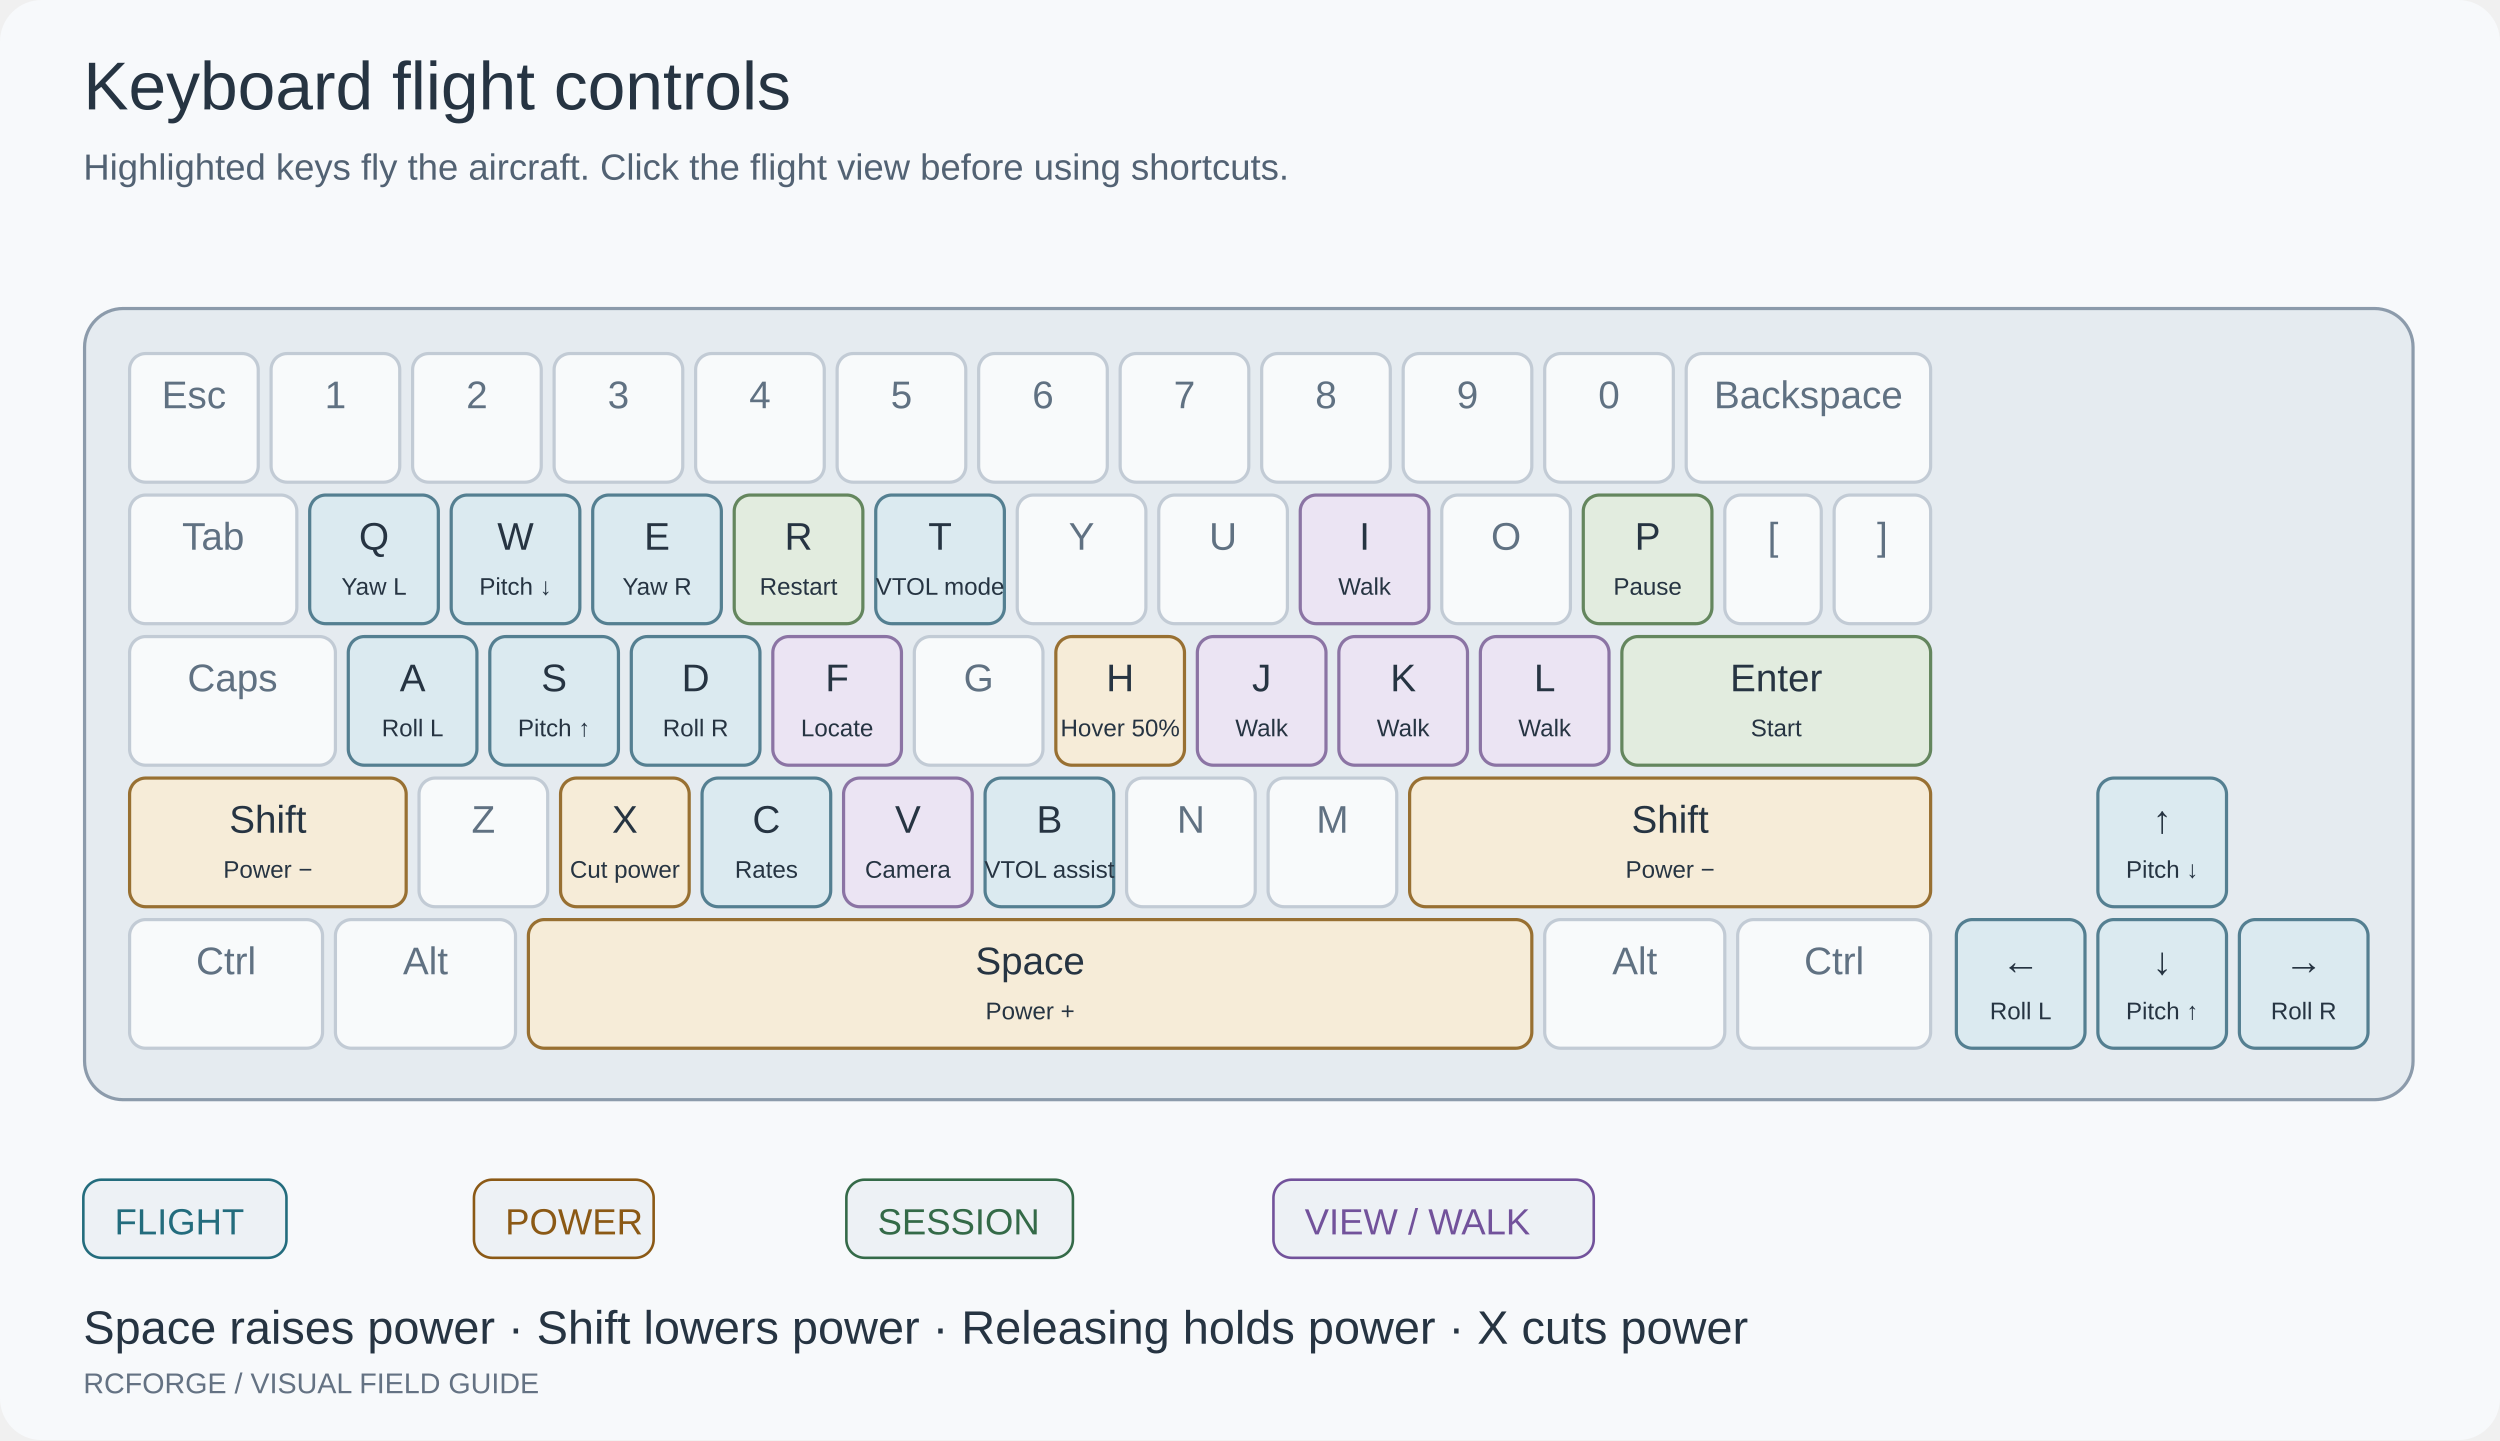
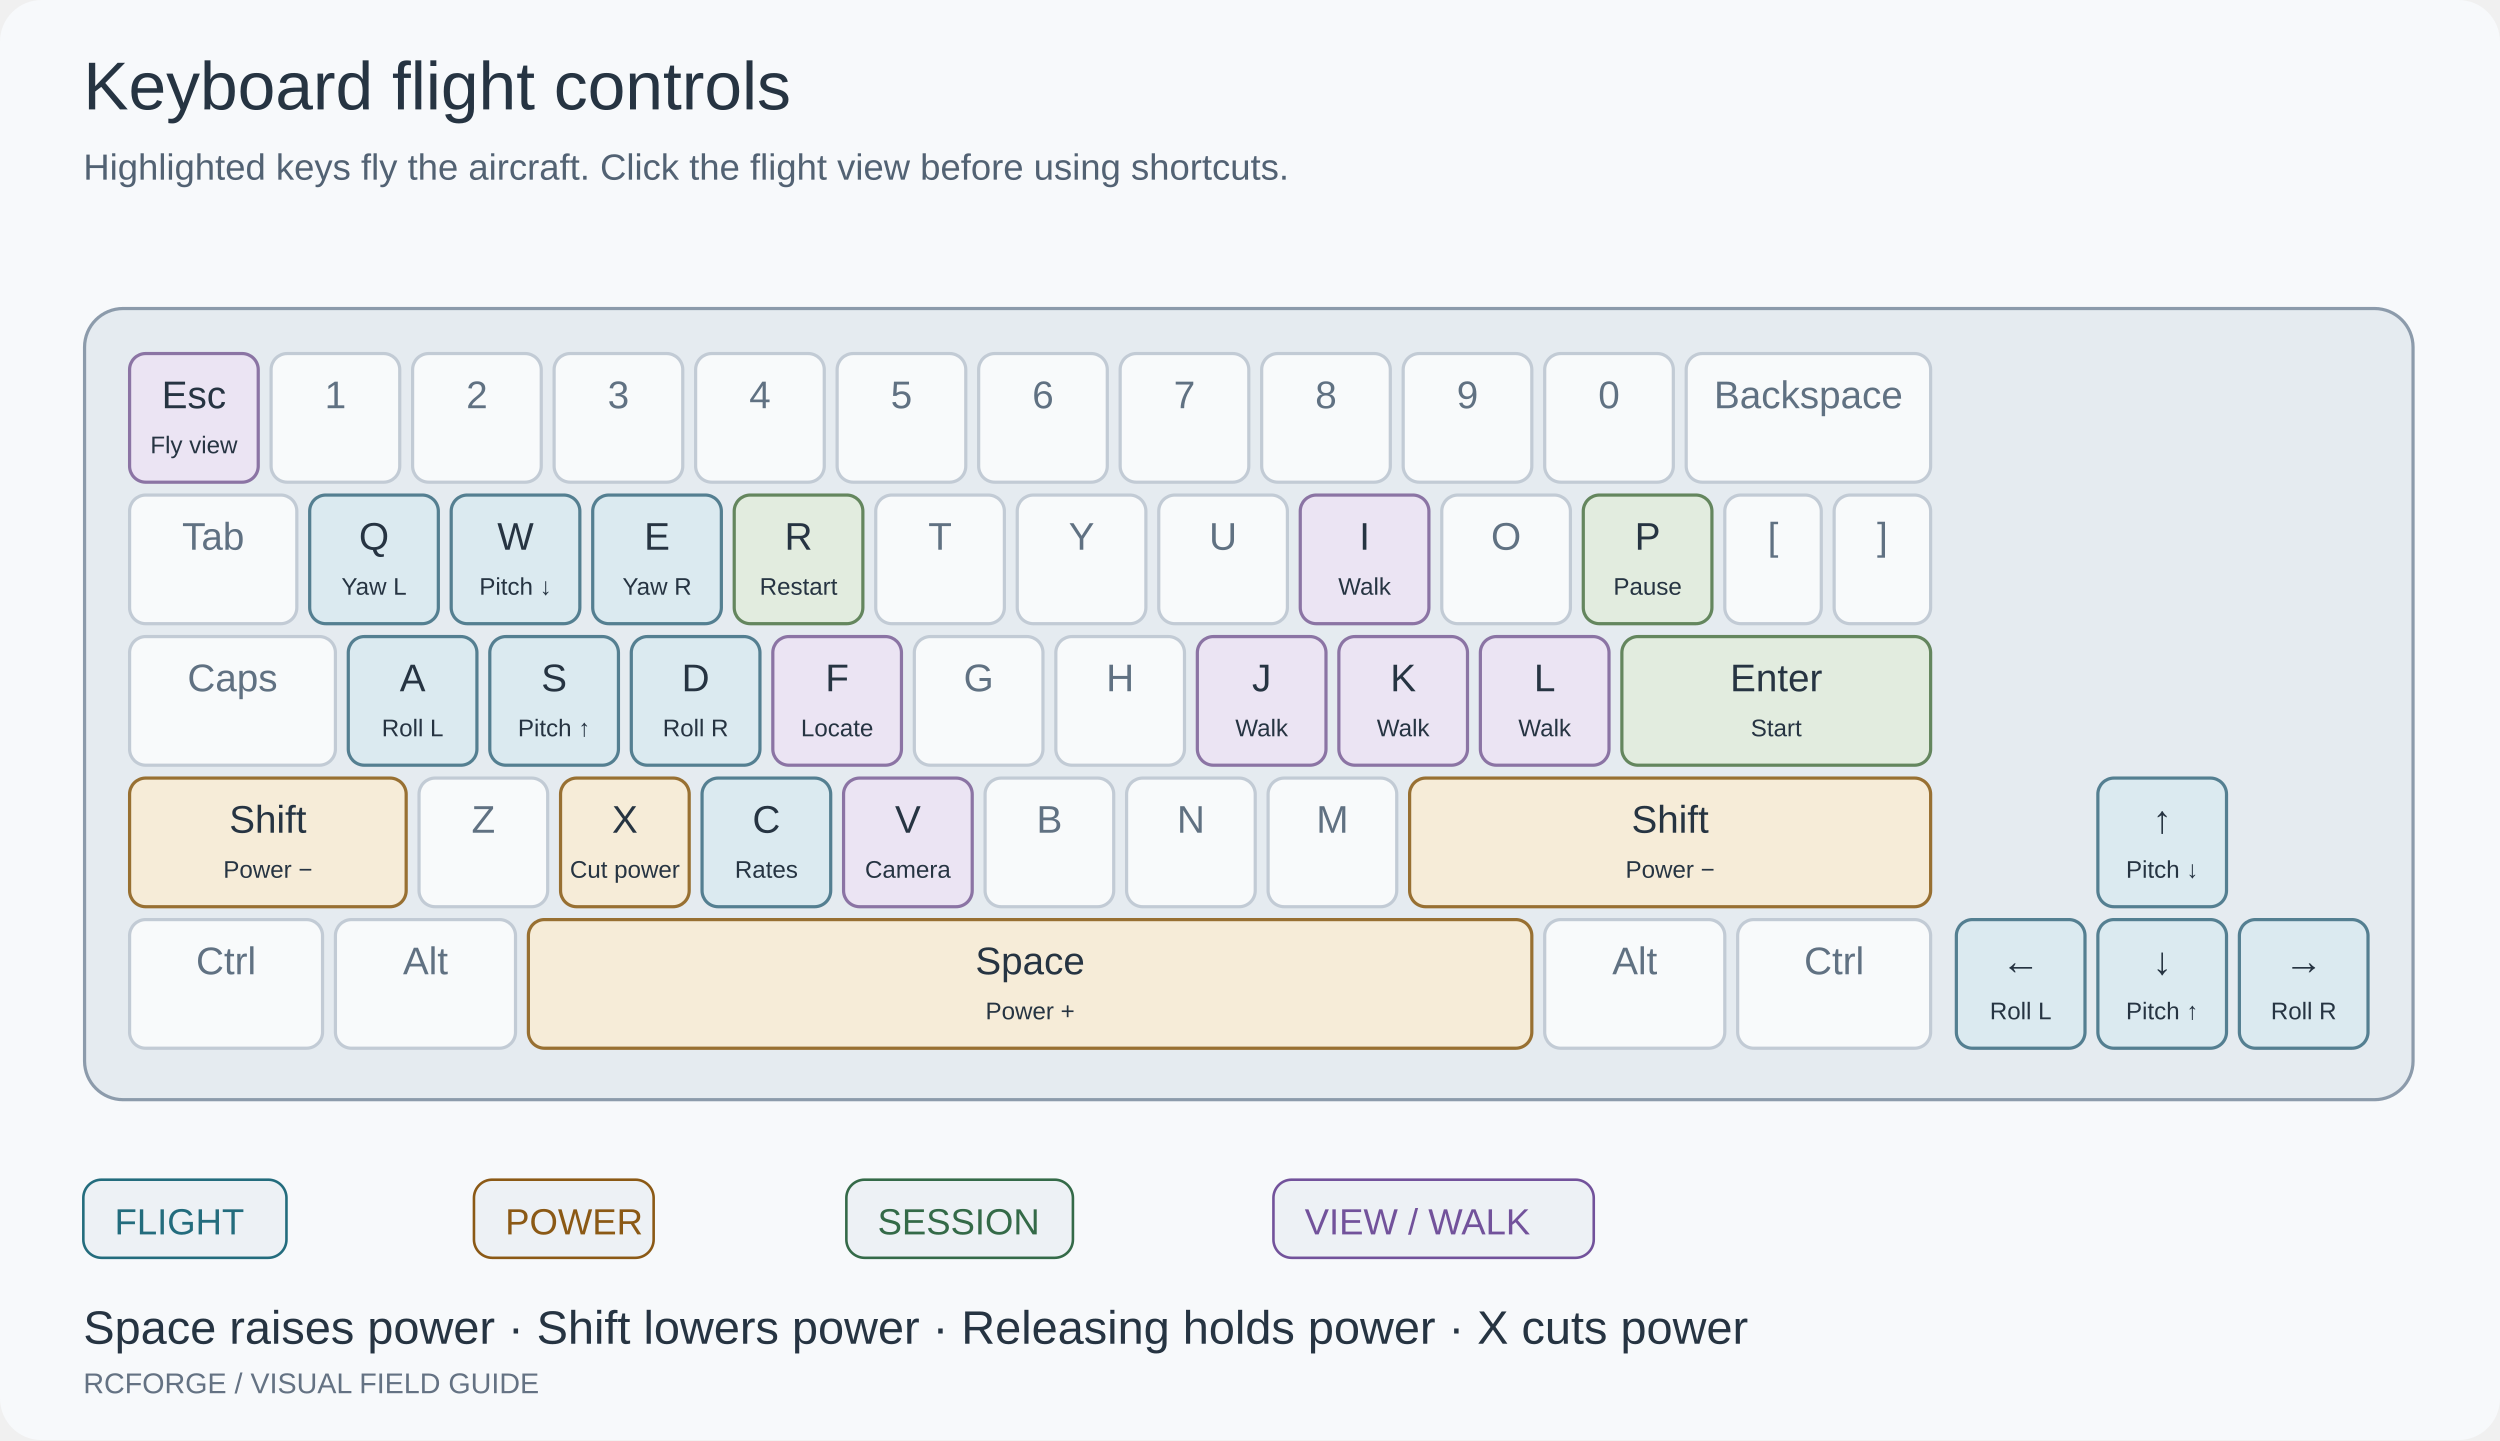
<svg xmlns="http://www.w3.org/2000/svg" width="960" height="553" viewBox="0 0 960 553" role="img" aria-labelledby="title desc">
  <defs>
    <marker id="arrow" markerWidth="9" markerHeight="9" refX="7" refY="4" orient="auto-start-reverse">
      <path d="M0 0 8 4 0 8" fill="none" stroke="#536574" stroke-width="1.5" />
    </marker>
  </defs>
  <style>text{font-family:Arial,Helvetica,sans-serif}.controller-shell{fill:#30343b;stroke:#9ba0ab;stroke-width:1.2}.controller-well{fill:#11141a;stroke:#555d69;stroke-width:1.2}.controller-thumb{fill:#404754;stroke:#949caa}.thumb-inset{fill:#252b34;stroke:#697181}.controller-grip{fill:#222832;stroke:#48505e}.controller-outline{fill:none;stroke:#adb4bf;stroke-width:3;stroke-linecap:round}.controller-detail,.thumb-center{fill:none;stroke:#929aa8;stroke-width:1}.gimbal-guide{stroke:#69717d;stroke-width:.6}.controller-screen{fill:#141921;stroke:#858c99}.screen-lines{stroke:#82928c;stroke-width:1.5}.device-led{fill:#b5d1a3}.controller-glyph{font-size:9px;fill:#f4f4f6;text-anchor:middle}.controller-channel-label{font-size:7px;fill:#b5bac4;text-anchor:middle}.controller-caption{display:none}.keyboard-body{fill:#101319;stroke:#414956}.keyboard-key rect{fill:#1b2028;stroke:#3b4350}.keyboard-key text{text-anchor:middle}.key-letter{font-size:12px;fill:#7e8795}.key-function{font-size:7.5px;fill:#e4e9f0}.mapped .key-letter{fill:#fff}.mapped.flight rect{fill:#273e49;stroke:#7fa7b9}.mapped.power rect{fill:#4b3e29;stroke:#d1b479}.mapped.session rect{fill:#354336;stroke:#8ab193}.mapped.view rect{fill:#3f364c;stroke:#ac97c6}</style>
  <rect width="960" height="553" rx="16" fill="#f7f9fb" />
  <text x="32" y="42" font-size="26" fill="#263442" text-anchor="start">Keyboard flight controls</text>
  <text x="32" y="69" font-size="14" fill="#526273" text-anchor="start">Highlighted keys fly the aircraft. Click the flight view before using shortcuts.</text>
  <g transform="translate(30 116) scale(1.235)">
    <rect class="keyboard-body" x="2" y="2" width="724" height="246" rx="12" />
-     <g class="keyboard-key " data-key-code="Escape">
+     <g class="keyboard-key mapped view" data-key-code="Escape">
      <rect x="16" y="16" width="40" height="40" rx="5" />
      <text class="key-letter" x="36" y="33">Esc</text>
+       <text class="key-function" x="36" y="47">Fly view</text>
    </g>
    <g class="keyboard-key " data-key-code="Digit1">
      <rect x="60" y="16" width="40" height="40" rx="5" />
      <text class="key-letter" x="80" y="33">1</text>
    </g>
    <g class="keyboard-key " data-key-code="Digit2">
      <rect x="104" y="16" width="40" height="40" rx="5" />
      <text class="key-letter" x="124" y="33">2</text>
    </g>
    <g class="keyboard-key " data-key-code="Digit3">
      <rect x="148" y="16" width="40" height="40" rx="5" />
      <text class="key-letter" x="168" y="33">3</text>
    </g>
    <g class="keyboard-key " data-key-code="Digit4">
      <rect x="192" y="16" width="40" height="40" rx="5" />
      <text class="key-letter" x="212" y="33">4</text>
    </g>
    <g class="keyboard-key " data-key-code="Digit5">
      <rect x="236" y="16" width="40" height="40" rx="5" />
      <text class="key-letter" x="256" y="33">5</text>
    </g>
    <g class="keyboard-key " data-key-code="Digit6">
      <rect x="280" y="16" width="40" height="40" rx="5" />
      <text class="key-letter" x="300" y="33">6</text>
    </g>
    <g class="keyboard-key " data-key-code="Digit7">
      <rect x="324" y="16" width="40" height="40" rx="5" />
      <text class="key-letter" x="344" y="33">7</text>
    </g>
    <g class="keyboard-key " data-key-code="Digit8">
      <rect x="368" y="16" width="40" height="40" rx="5" />
      <text class="key-letter" x="388" y="33">8</text>
    </g>
    <g class="keyboard-key " data-key-code="Digit9">
      <rect x="412" y="16" width="40" height="40" rx="5" />
      <text class="key-letter" x="432" y="33">9</text>
    </g>
    <g class="keyboard-key " data-key-code="Digit0">
      <rect x="456" y="16" width="40" height="40" rx="5" />
      <text class="key-letter" x="476" y="33">0</text>
    </g>
    <g class="keyboard-key " data-key-code="Backspace">
      <rect x="500" y="16" width="76" height="40" rx="5" />
      <text class="key-letter" x="538" y="33">Backspace</text>
    </g>
    <g class="keyboard-key " data-key-code="Tab">
      <rect x="16" y="60" width="52" height="40" rx="5" />
      <text class="key-letter" x="42" y="77">Tab</text>
    </g>
    <g class="keyboard-key mapped flight" data-key-code="KeyQ">
      <rect x="72" y="60" width="40" height="40" rx="5" />
      <text class="key-letter" x="92" y="77">Q</text>
      <text class="key-function" x="92" y="91">Yaw L</text>
    </g>
    <g class="keyboard-key mapped flight" data-key-code="KeyW">
      <rect x="116" y="60" width="40" height="40" rx="5" />
      <text class="key-letter" x="136" y="77">W</text>
      <text class="key-function" x="136" y="91">Pitch ↓</text>
    </g>
    <g class="keyboard-key mapped flight" data-key-code="KeyE">
      <rect x="160" y="60" width="40" height="40" rx="5" />
      <text class="key-letter" x="180" y="77">E</text>
      <text class="key-function" x="180" y="91">Yaw R</text>
    </g>
    <g class="keyboard-key mapped session" data-key-code="KeyR">
      <rect x="204" y="60" width="40" height="40" rx="5" />
      <text class="key-letter" x="224" y="77">R</text>
      <text class="key-function" x="224" y="91">Restart</text>
    </g>
-     <g class="keyboard-key mapped flight" data-key-code="KeyT">
+     <g class="keyboard-key " data-key-code="KeyT">
      <rect x="248" y="60" width="40" height="40" rx="5" />
      <text class="key-letter" x="268" y="77">T</text>
-       <text class="key-function" x="268" y="91">VTOL mode</text>
    </g>
    <g class="keyboard-key " data-key-code="KeyY">
      <rect x="292" y="60" width="40" height="40" rx="5" />
      <text class="key-letter" x="312" y="77">Y</text>
    </g>
    <g class="keyboard-key " data-key-code="KeyU">
      <rect x="336" y="60" width="40" height="40" rx="5" />
      <text class="key-letter" x="356" y="77">U</text>
    </g>
    <g class="keyboard-key mapped view" data-key-code="KeyI">
      <rect x="380" y="60" width="40" height="40" rx="5" />
      <text class="key-letter" x="400" y="77">I</text>
      <text class="key-function" x="400" y="91">Walk</text>
    </g>
    <g class="keyboard-key " data-key-code="KeyO">
      <rect x="424" y="60" width="40" height="40" rx="5" />
      <text class="key-letter" x="444" y="77">O</text>
    </g>
    <g class="keyboard-key mapped session" data-key-code="KeyP">
      <rect x="468" y="60" width="40" height="40" rx="5" />
      <text class="key-letter" x="488" y="77">P</text>
      <text class="key-function" x="488" y="91">Pause</text>
    </g>
    <g class="keyboard-key " data-key-code="BracketLeft">
      <rect x="512" y="60" width="30" height="40" rx="5" />
      <text class="key-letter" x="527" y="77">[</text>
    </g>
    <g class="keyboard-key " data-key-code="BracketRight">
      <rect x="546" y="60" width="30" height="40" rx="5" />
      <text class="key-letter" x="561" y="77">]</text>
    </g>
    <g class="keyboard-key " data-key-code="CapsLock">
      <rect x="16" y="104" width="64" height="40" rx="5" />
      <text class="key-letter" x="48" y="121">Caps</text>
    </g>
    <g class="keyboard-key mapped flight" data-key-code="KeyA">
      <rect x="84" y="104" width="40" height="40" rx="5" />
      <text class="key-letter" x="104" y="121">A</text>
      <text class="key-function" x="104" y="135">Roll L</text>
    </g>
    <g class="keyboard-key mapped flight" data-key-code="KeyS">
      <rect x="128" y="104" width="40" height="40" rx="5" />
      <text class="key-letter" x="148" y="121">S</text>
      <text class="key-function" x="148" y="135">Pitch ↑</text>
    </g>
    <g class="keyboard-key mapped flight" data-key-code="KeyD">
      <rect x="172" y="104" width="40" height="40" rx="5" />
      <text class="key-letter" x="192" y="121">D</text>
      <text class="key-function" x="192" y="135">Roll R</text>
    </g>
    <g class="keyboard-key mapped view" data-key-code="KeyF">
      <rect x="216" y="104" width="40" height="40" rx="5" />
      <text class="key-letter" x="236" y="121">F</text>
      <text class="key-function" x="236" y="135">Locate</text>
    </g>
    <g class="keyboard-key " data-key-code="KeyG">
      <rect x="260" y="104" width="40" height="40" rx="5" />
      <text class="key-letter" x="280" y="121">G</text>
    </g>
-     <g class="keyboard-key mapped power" data-key-code="KeyH">
+     <g class="keyboard-key " data-key-code="KeyH">
      <rect x="304" y="104" width="40" height="40" rx="5" />
      <text class="key-letter" x="324" y="121">H</text>
-       <text class="key-function" x="324" y="135">Hover 50%</text>
    </g>
    <g class="keyboard-key mapped view" data-key-code="KeyJ">
      <rect x="348" y="104" width="40" height="40" rx="5" />
      <text class="key-letter" x="368" y="121">J</text>
      <text class="key-function" x="368" y="135">Walk</text>
    </g>
    <g class="keyboard-key mapped view" data-key-code="KeyK">
      <rect x="392" y="104" width="40" height="40" rx="5" />
      <text class="key-letter" x="412" y="121">K</text>
      <text class="key-function" x="412" y="135">Walk</text>
    </g>
    <g class="keyboard-key mapped view" data-key-code="KeyL">
      <rect x="436" y="104" width="40" height="40" rx="5" />
      <text class="key-letter" x="456" y="121">L</text>
      <text class="key-function" x="456" y="135">Walk</text>
    </g>
    <g class="keyboard-key mapped session" data-key-code="Enter">
      <rect x="480" y="104" width="96" height="40" rx="5" />
      <text class="key-letter" x="528" y="121">Enter</text>
      <text class="key-function" x="528" y="135">Start</text>
    </g>
    <g class="keyboard-key mapped power" data-key-code="ShiftLeft">
      <rect x="16" y="148" width="86" height="40" rx="5" />
      <text class="key-letter" x="59" y="165">Shift</text>
      <text class="key-function" x="59" y="179">Power −</text>
    </g>
    <g class="keyboard-key " data-key-code="KeyZ">
      <rect x="106" y="148" width="40" height="40" rx="5" />
      <text class="key-letter" x="126" y="165">Z</text>
    </g>
    <g class="keyboard-key mapped power" data-key-code="KeyX">
      <rect x="150" y="148" width="40" height="40" rx="5" />
      <text class="key-letter" x="170" y="165">X</text>
      <text class="key-function" x="170" y="179">Cut power</text>
    </g>
    <g class="keyboard-key mapped flight" data-key-code="KeyC">
      <rect x="194" y="148" width="40" height="40" rx="5" />
      <text class="key-letter" x="214" y="165">C</text>
      <text class="key-function" x="214" y="179">Rates</text>
    </g>
    <g class="keyboard-key mapped view" data-key-code="KeyV">
      <rect x="238" y="148" width="40" height="40" rx="5" />
      <text class="key-letter" x="258" y="165">V</text>
      <text class="key-function" x="258" y="179">Camera</text>
    </g>
-     <g class="keyboard-key mapped flight" data-key-code="KeyB">
+     <g class="keyboard-key " data-key-code="KeyB">
      <rect x="282" y="148" width="40" height="40" rx="5" />
      <text class="key-letter" x="302" y="165">B</text>
-       <text class="key-function" x="302" y="179">VTOL assist</text>
    </g>
    <g class="keyboard-key " data-key-code="KeyN">
      <rect x="326" y="148" width="40" height="40" rx="5" />
      <text class="key-letter" x="346" y="165">N</text>
    </g>
    <g class="keyboard-key " data-key-code="KeyM">
      <rect x="370" y="148" width="40" height="40" rx="5" />
      <text class="key-letter" x="390" y="165">M</text>
    </g>
    <g class="keyboard-key mapped power" data-key-code="ShiftRight">
      <rect x="414" y="148" width="162" height="40" rx="5" />
      <text class="key-letter" x="495" y="165">Shift</text>
      <text class="key-function" x="495" y="179">Power −</text>
    </g>
    <g class="keyboard-key " data-key-code="ControlLeft">
      <rect x="16" y="192" width="60" height="40" rx="5" />
      <text class="key-letter" x="46" y="209">Ctrl</text>
    </g>
    <g class="keyboard-key " data-key-code="AltLeft">
      <rect x="80" y="192" width="56" height="40" rx="5" />
      <text class="key-letter" x="108" y="209">Alt</text>
    </g>
    <g class="keyboard-key mapped power" data-key-code="Space">
      <rect x="140" y="192" width="312" height="40" rx="5" />
      <text class="key-letter" x="296" y="209">Space</text>
      <text class="key-function" x="296" y="223">Power +</text>
    </g>
    <g class="keyboard-key " data-key-code="AltRight">
      <rect x="456" y="192" width="56" height="40" rx="5" />
      <text class="key-letter" x="484" y="209">Alt</text>
    </g>
    <g class="keyboard-key " data-key-code="ControlRight">
      <rect x="516" y="192" width="60" height="40" rx="5" />
      <text class="key-letter" x="546" y="209">Ctrl</text>
    </g>
    <g class="keyboard-key mapped flight" data-key-code="ArrowUp">
      <rect x="628" y="148" width="40" height="40" rx="5" />
      <text class="key-letter" x="648" y="165">↑</text>
      <text class="key-function" x="648" y="179">Pitch ↓</text>
    </g>
    <g class="keyboard-key mapped flight" data-key-code="ArrowLeft">
      <rect x="584" y="192" width="40" height="40" rx="5" />
      <text class="key-letter" x="604" y="209">←</text>
      <text class="key-function" x="604" y="223">Roll L</text>
    </g>
    <g class="keyboard-key mapped flight" data-key-code="ArrowDown">
      <rect x="628" y="192" width="40" height="40" rx="5" />
      <text class="key-letter" x="648" y="209">↓</text>
      <text class="key-function" x="648" y="223">Pitch ↑</text>
    </g>
    <g class="keyboard-key mapped flight" data-key-code="ArrowRight">
      <rect x="672" y="192" width="40" height="40" rx="5" />
      <text class="key-letter" x="692" y="209">→</text>
      <text class="key-function" x="692" y="223">Roll R</text>
    </g>
  </g>
  <rect x="32" y="453" width="78" height="30" rx="7" fill="#edf1f5" stroke="#236c7d" />
  <text x="44" y="474" font-size="14" fill="#236c7d" text-anchor="start">FLIGHT</text>
  <rect x="182" y="453" width="69" height="30" rx="7" fill="#edf1f5" stroke="#8b5915" />
  <text x="194" y="474" font-size="14" fill="#8b5915" text-anchor="start">POWER</text>
  <rect x="325" y="453" width="87" height="30" rx="7" fill="#edf1f5" stroke="#346a48" />
  <text x="337" y="474" font-size="14" fill="#346a48" text-anchor="start">SESSION</text>
  <rect x="489" y="453" width="123" height="30" rx="7" fill="#edf1f5" stroke="#72529b" />
  <text x="501" y="474" font-size="14" fill="#72529b" text-anchor="start">VIEW / WALK</text>
  <text x="32" y="516" font-size="18" fill="#263442" text-anchor="start">Space raises power · Shift lowers power · Releasing holds power · X cuts power</text>
  <text x="32" y="535" font-size="11" fill="#647283" text-anchor="start">RCFORGE  /  VISUAL FIELD GUIDE</text>
  <style>.keyboard-body{fill:#e5ebf0;stroke:#8c9bab}.keyboard-key rect{fill:#f8fafb;stroke:#c2cbd5}.key-letter{fill:#607182}.key-function,.mapped .key-letter{fill:#263442}.mapped.flight rect{fill:#dbeaf0;stroke:#547f91}.mapped.power rect{fill:#f6ecd8;stroke:#987032}.mapped.session rect{fill:#e2ecdf;stroke:#64865e}.mapped.view rect{fill:#ebe4f3;stroke:#8b74a4}</style>
</svg>
